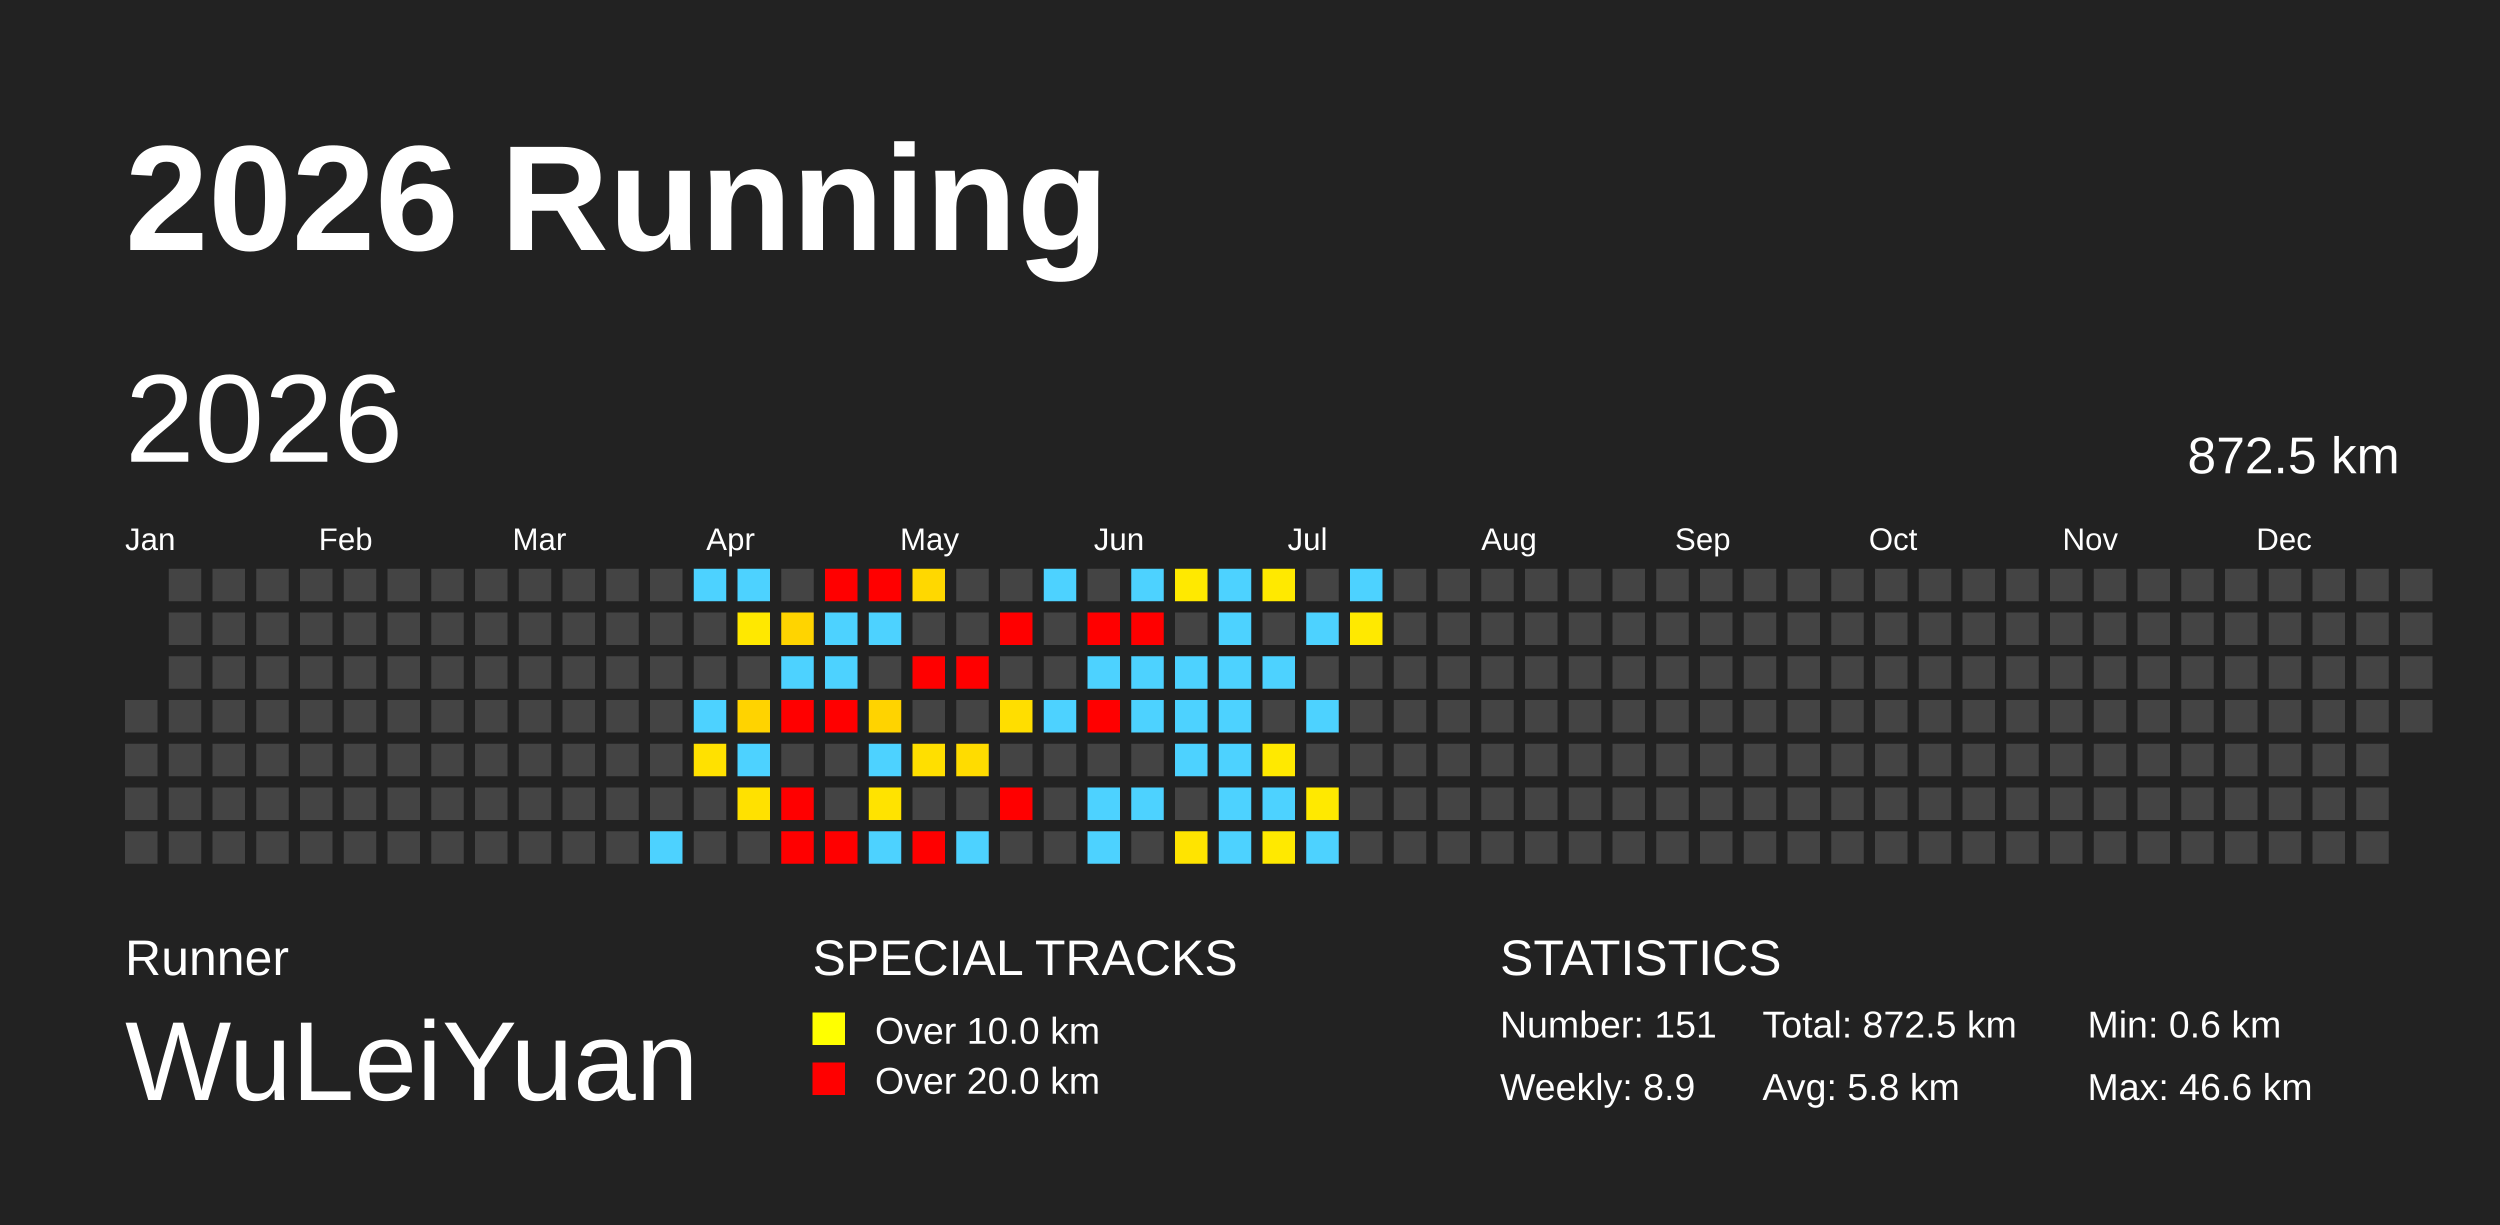
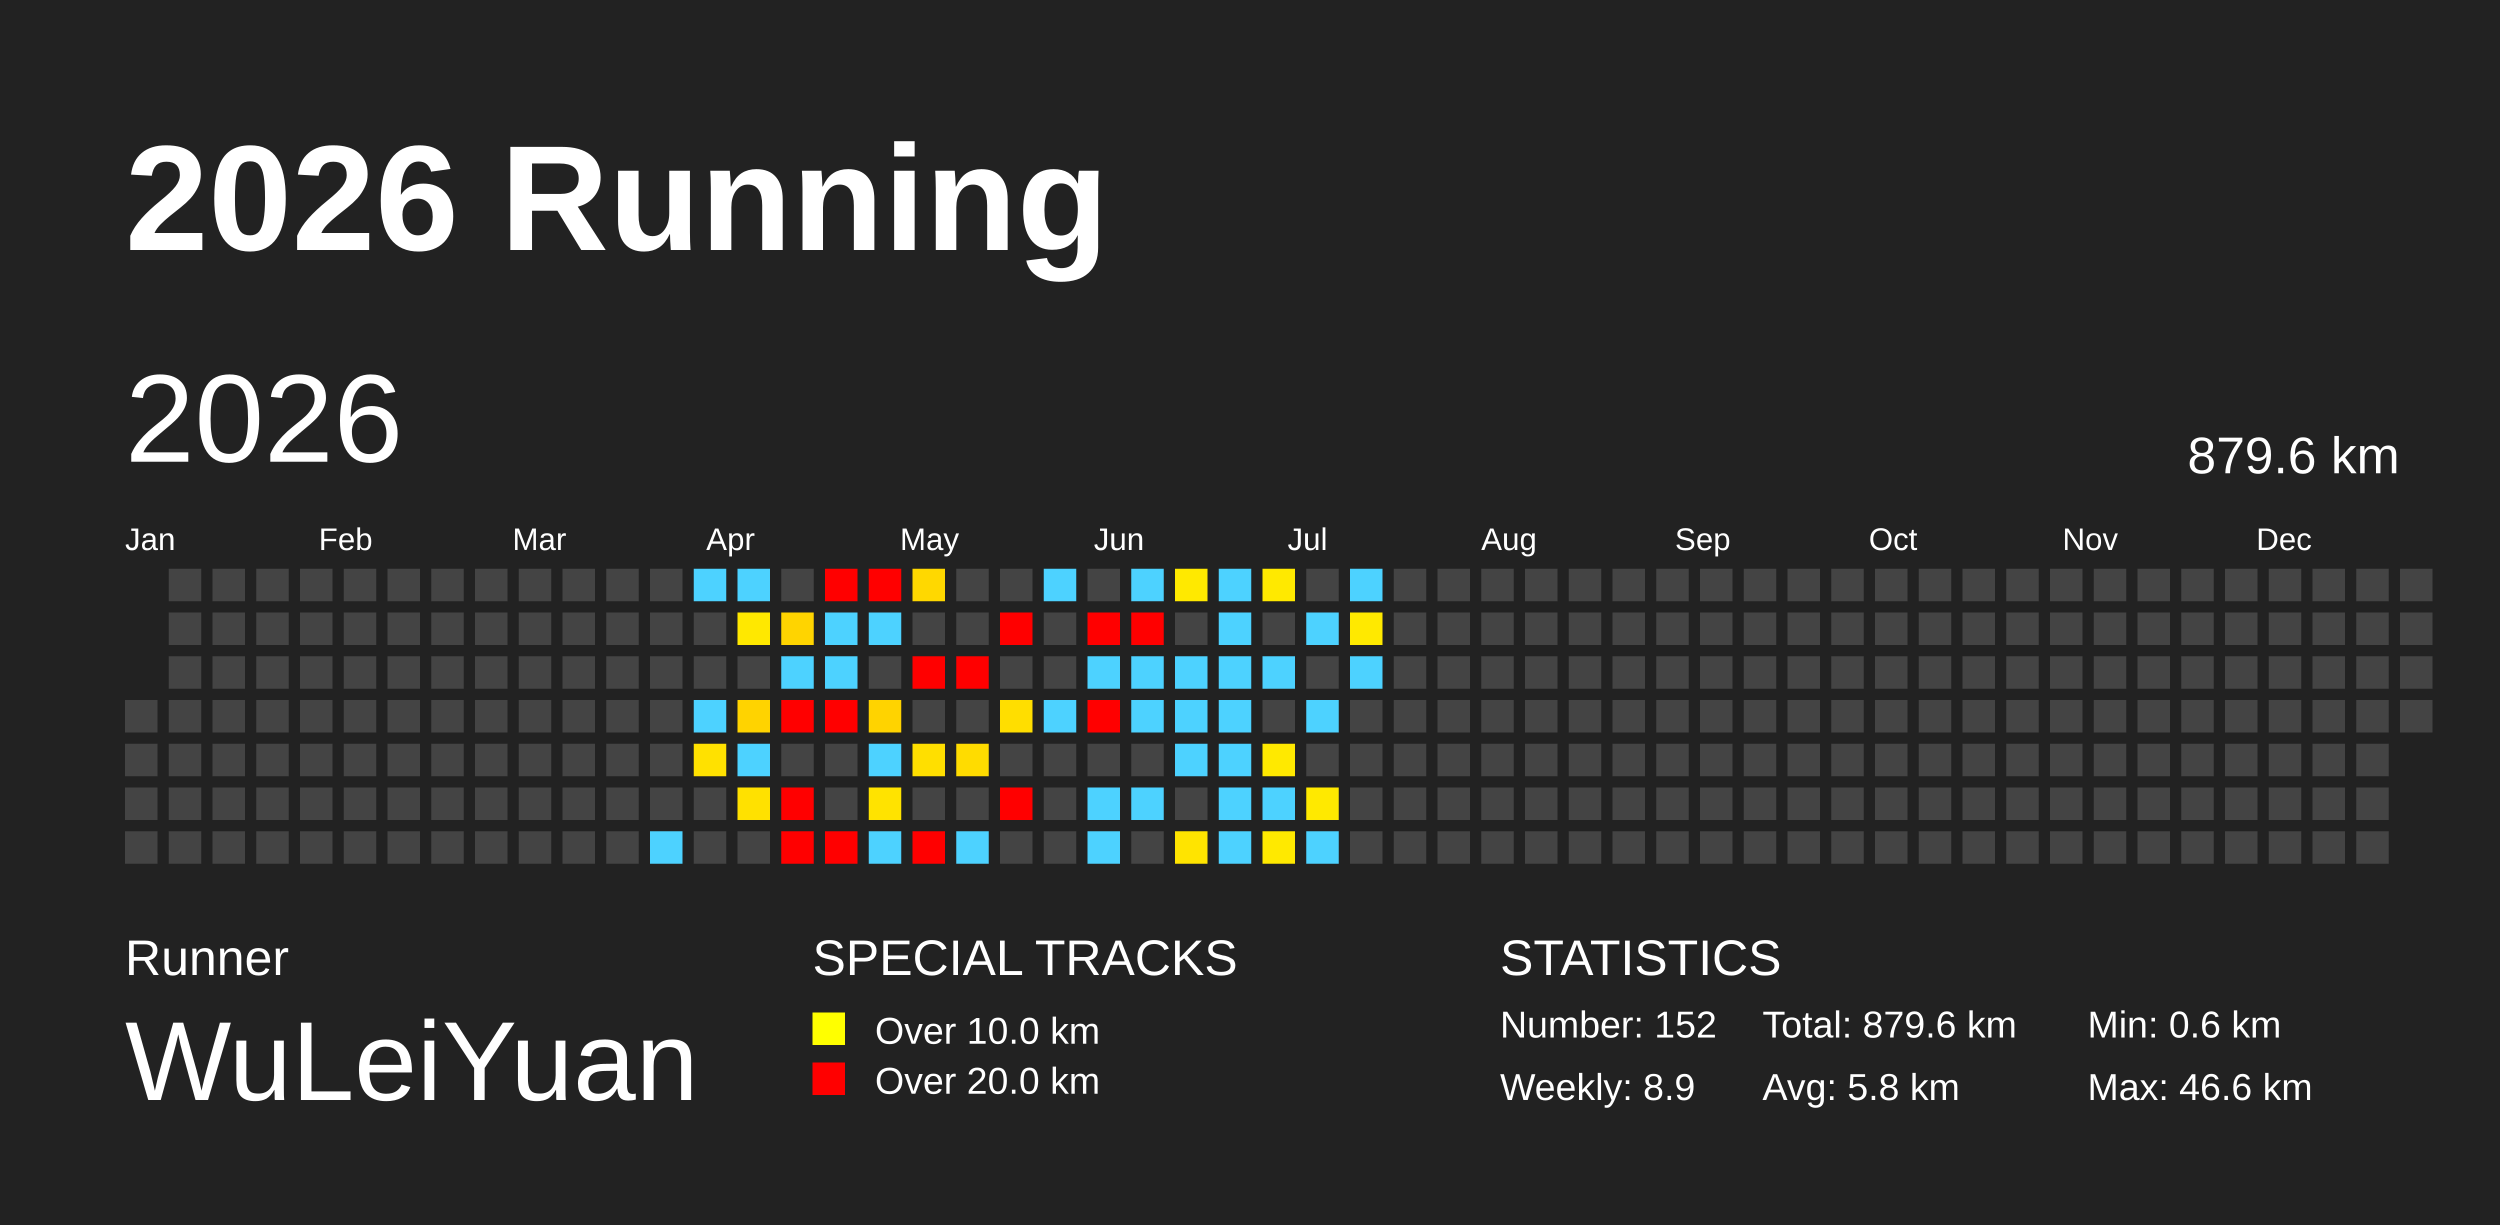
<svg xmlns="http://www.w3.org/2000/svg" baseProfile="full" height="98mm" version="1.1" viewBox="0,0,200,98" width="200mm">
  <defs />
  <rect fill="#222222" height="98" width="200" x="0" y="0" />
  <text fill="#FFFFFF" style="font-size:12px; font-family:Arial; font-weight:bold;" x="10" y="20">2026 Running</text>
  <text fill="#FFFFFF" style="font-size:4px; font-family:Arial" x="10" y="78">Runner</text>
  <text fill="#FFFFFF" style="font-size:9px; font-family:Arial" x="10" y="88">WuLeiYuan</text>
  <text fill="#FFFFFF" style="font-size:4px; font-family:Arial" x="65" y="78">SPECIAL TRACKS</text>
  <rect fill="yellow" height="2.6" width="2.6" x="65" y="81" />
  <text fill="#FFFFFF" style="font-size:3px; font-family:Arial" x="70" y="83.5">Over 10.0 km</text>
  <rect fill="red" height="2.6" width="2.6" x="65" y="85" />
  <text fill="#FFFFFF" style="font-size:3px; font-family:Arial" x="70" y="87.5">Over 20.0 km</text>
  <text fill="#FFFFFF" style="font-size:4px; font-family:Arial" x="120" y="78">STATISTICS</text>
-   <text fill="#FFFFFF" style="font-size:3px; font-family:Arial" x="120" y="83">Number: 151</text>
+   <text fill="#FFFFFF" style="font-size:3px; font-family:Arial" x="120" y="83">Number: 152</text>
  <text fill="#FFFFFF" style="font-size:3px; font-family:Arial" x="120" y="88">Weekly: 8.9</text>
-   <text fill="#FFFFFF" style="font-size:3px; font-family:Arial" x="141" y="83">Total: 872.5 km</text>
+   <text fill="#FFFFFF" style="font-size:3px; font-family:Arial" x="141" y="83">Total: 879.6 km</text>
  <text fill="#FFFFFF" style="font-size:3px; font-family:Arial" x="141" y="88">Avg: 5.8 km</text>
  <text fill="#FFFFFF" style="font-size:3px; font-family:Arial" x="167" y="83">Min: 0.6 km</text>
  <text fill="#FFFFFF" style="font-size:3px; font-family:Arial" x="167" y="88">Max: 46.6 km</text>
  <text dominant-baseline="hanging" fill="#FFFFFF" style="font-size:10.0px; font-family:Arial;" x="10" y="30">2026</text>
-   <text dominant-baseline="hanging" fill="#FFFFFF" style="font-size:4.125px; font-family:Arial;" x="175" y="35">872.5 km</text>
+   <text dominant-baseline="hanging" fill="#FFFFFF" style="font-size:4.125px; font-family:Arial;" x="175" y="35">879.6 km</text>
  <text fill="#FFFFFF" style="font-size:2.5px; font-family:Arial" x="10.0" y="44">Jan</text>
  <text fill="#FFFFFF" style="font-size:2.5px; font-family:Arial" x="25.5" y="44">Feb</text>
  <text fill="#FFFFFF" style="font-size:2.5px; font-family:Arial" x="41.0" y="44">Mar</text>
  <text fill="#FFFFFF" style="font-size:2.5px; font-family:Arial" x="56.5" y="44">Apr</text>
  <text fill="#FFFFFF" style="font-size:2.5px; font-family:Arial" x="72.0" y="44">May</text>
  <text fill="#FFFFFF" style="font-size:2.5px; font-family:Arial" x="87.5" y="44">Jun</text>
  <text fill="#FFFFFF" style="font-size:2.5px; font-family:Arial" x="103.0" y="44">Jul</text>
  <text fill="#FFFFFF" style="font-size:2.5px; font-family:Arial" x="118.5" y="44">Aug</text>
  <text fill="#FFFFFF" style="font-size:2.5px; font-family:Arial" x="134.0" y="44">Sep</text>
  <text fill="#FFFFFF" style="font-size:2.5px; font-family:Arial" x="149.5" y="44">Oct</text>
  <text fill="#FFFFFF" style="font-size:2.5px; font-family:Arial" x="165.0" y="44">Nov</text>
  <text fill="#FFFFFF" style="font-size:2.5px; font-family:Arial" x="180.5" y="44">Dec</text>
  <rect fill="#444444" height="2.6" width="2.6" x="10.0" y="56.0" />
  <rect fill="#444444" height="2.6" width="2.6" x="10.0" y="59.5" />
  <rect fill="#444444" height="2.6" width="2.6" x="10.0" y="63.0" />
  <rect fill="#444444" height="2.6" width="2.6" x="10.0" y="66.5" />
  <rect fill="#444444" height="2.6" width="2.6" x="13.5" y="45.5" />
  <rect fill="#444444" height="2.6" width="2.6" x="13.5" y="49.0" />
  <rect fill="#444444" height="2.6" width="2.6" x="13.5" y="52.5" />
  <rect fill="#444444" height="2.6" width="2.6" x="13.5" y="56.0" />
  <rect fill="#444444" height="2.6" width="2.6" x="13.5" y="59.5" />
  <rect fill="#444444" height="2.6" width="2.6" x="13.5" y="63.0" />
  <rect fill="#444444" height="2.6" width="2.6" x="13.5" y="66.5" />
  <rect fill="#444444" height="2.6" width="2.6" x="17.0" y="45.5" />
  <rect fill="#444444" height="2.6" width="2.6" x="17.0" y="49.0" />
  <rect fill="#444444" height="2.6" width="2.6" x="17.0" y="52.5" />
  <rect fill="#444444" height="2.6" width="2.6" x="17.0" y="56.0" />
  <rect fill="#444444" height="2.6" width="2.6" x="17.0" y="59.5" />
  <rect fill="#444444" height="2.6" width="2.6" x="17.0" y="63.0" />
  <rect fill="#444444" height="2.6" width="2.6" x="17.0" y="66.5" />
  <rect fill="#444444" height="2.6" width="2.6" x="20.5" y="45.5" />
  <rect fill="#444444" height="2.6" width="2.6" x="20.5" y="49.0" />
  <rect fill="#444444" height="2.6" width="2.6" x="20.5" y="52.5" />
  <rect fill="#444444" height="2.6" width="2.6" x="20.5" y="56.0" />
  <rect fill="#444444" height="2.6" width="2.6" x="20.5" y="59.5" />
  <rect fill="#444444" height="2.6" width="2.6" x="20.5" y="63.0" />
  <rect fill="#444444" height="2.6" width="2.6" x="20.5" y="66.5" />
  <rect fill="#444444" height="2.6" width="2.6" x="24.0" y="45.5" />
  <rect fill="#444444" height="2.6" width="2.6" x="24.0" y="49.0" />
  <rect fill="#444444" height="2.6" width="2.6" x="24.0" y="52.5" />
  <rect fill="#444444" height="2.6" width="2.6" x="24.0" y="56.0" />
  <rect fill="#444444" height="2.6" width="2.6" x="24.0" y="59.5" />
  <rect fill="#444444" height="2.6" width="2.6" x="24.0" y="63.0" />
  <rect fill="#444444" height="2.6" width="2.6" x="24.0" y="66.5" />
  <rect fill="#444444" height="2.6" width="2.6" x="27.5" y="45.5" />
  <rect fill="#444444" height="2.6" width="2.6" x="27.5" y="49.0" />
  <rect fill="#444444" height="2.6" width="2.6" x="27.5" y="52.5" />
  <rect fill="#444444" height="2.6" width="2.6" x="27.5" y="56.0" />
  <rect fill="#444444" height="2.6" width="2.6" x="27.5" y="59.5" />
  <rect fill="#444444" height="2.6" width="2.6" x="27.5" y="63.0" />
  <rect fill="#444444" height="2.6" width="2.6" x="27.5" y="66.5" />
  <rect fill="#444444" height="2.6" width="2.6" x="31.0" y="45.5" />
  <rect fill="#444444" height="2.6" width="2.6" x="31.0" y="49.0" />
  <rect fill="#444444" height="2.6" width="2.6" x="31.0" y="52.5" />
  <rect fill="#444444" height="2.6" width="2.6" x="31.0" y="56.0" />
  <rect fill="#444444" height="2.6" width="2.6" x="31.0" y="59.5" />
  <rect fill="#444444" height="2.6" width="2.6" x="31.0" y="63.0" />
  <rect fill="#444444" height="2.6" width="2.6" x="31.0" y="66.5" />
  <rect fill="#444444" height="2.6" width="2.6" x="34.5" y="45.5" />
  <rect fill="#444444" height="2.6" width="2.6" x="34.5" y="49.0" />
  <rect fill="#444444" height="2.6" width="2.6" x="34.5" y="52.5" />
  <rect fill="#444444" height="2.6" width="2.6" x="34.5" y="56.0" />
  <rect fill="#444444" height="2.6" width="2.6" x="34.5" y="59.5" />
  <rect fill="#444444" height="2.6" width="2.6" x="34.5" y="63.0" />
  <rect fill="#444444" height="2.6" width="2.6" x="34.5" y="66.5" />
  <rect fill="#444444" height="2.6" width="2.6" x="38.0" y="45.5" />
  <rect fill="#444444" height="2.6" width="2.6" x="38.0" y="49.0" />
  <rect fill="#444444" height="2.6" width="2.6" x="38.0" y="52.5" />
  <rect fill="#444444" height="2.6" width="2.6" x="38.0" y="56.0" />
  <rect fill="#444444" height="2.6" width="2.6" x="38.0" y="59.5" />
  <rect fill="#444444" height="2.6" width="2.6" x="38.0" y="63.0" />
  <rect fill="#444444" height="2.6" width="2.6" x="38.0" y="66.5" />
  <rect fill="#444444" height="2.6" width="2.6" x="41.5" y="45.5" />
  <rect fill="#444444" height="2.6" width="2.6" x="41.5" y="49.0" />
  <rect fill="#444444" height="2.6" width="2.6" x="41.5" y="52.5" />
  <rect fill="#444444" height="2.6" width="2.6" x="41.5" y="56.0" />
  <rect fill="#444444" height="2.6" width="2.6" x="41.5" y="59.5" />
  <rect fill="#444444" height="2.6" width="2.6" x="41.5" y="63.0" />
  <rect fill="#444444" height="2.6" width="2.6" x="41.5" y="66.5" />
  <rect fill="#444444" height="2.6" width="2.6" x="45.0" y="45.5" />
  <rect fill="#444444" height="2.6" width="2.6" x="45.0" y="49.0" />
  <rect fill="#444444" height="2.6" width="2.6" x="45.0" y="52.5" />
  <rect fill="#444444" height="2.6" width="2.6" x="45.0" y="56.0" />
  <rect fill="#444444" height="2.6" width="2.6" x="45.0" y="59.5" />
  <rect fill="#444444" height="2.6" width="2.6" x="45.0" y="63.0" />
  <rect fill="#444444" height="2.6" width="2.6" x="45.0" y="66.5" />
  <rect fill="#444444" height="2.6" width="2.6" x="48.5" y="45.5" />
  <rect fill="#444444" height="2.6" width="2.6" x="48.5" y="49.0" />
  <rect fill="#444444" height="2.6" width="2.6" x="48.5" y="52.5" />
  <rect fill="#444444" height="2.6" width="2.6" x="48.5" y="56.0" />
  <rect fill="#444444" height="2.6" width="2.6" x="48.5" y="59.5" />
  <rect fill="#444444" height="2.6" width="2.6" x="48.5" y="63.0" />
  <rect fill="#444444" height="2.6" width="2.6" x="48.5" y="66.5" />
  <rect fill="#444444" height="2.6" width="2.6" x="52.0" y="45.5" />
  <rect fill="#444444" height="2.6" width="2.6" x="52.0" y="49.0" />
  <rect fill="#444444" height="2.6" width="2.6" x="52.0" y="52.5" />
  <rect fill="#444444" height="2.6" width="2.6" x="52.0" y="56.0" />
  <rect fill="#444444" height="2.6" width="2.6" x="52.0" y="59.5" />
  <rect fill="#444444" height="2.6" width="2.6" x="52.0" y="63.0" />
  <rect fill="#4dd2ff" height="2.6" width="2.6" x="52.0" y="66.5" />
  <rect fill="#4dd2ff" height="2.6" width="2.6" x="55.5" y="45.5" />
  <rect fill="#444444" height="2.6" width="2.6" x="55.5" y="49.0" />
  <rect fill="#444444" height="2.6" width="2.6" x="55.5" y="52.5" />
  <rect fill="#4dd2ff" height="2.6" width="2.6" x="55.5" y="56.0" />
  <rect fill="#ffe100" height="2.6" width="2.6" x="55.5" y="59.5" />
  <rect fill="#444444" height="2.6" width="2.6" x="55.5" y="63.0" />
  <rect fill="#444444" height="2.6" width="2.6" x="55.5" y="66.5" />
  <rect fill="#4dd2ff" height="2.6" width="2.6" x="59.0" y="45.5" />
  <rect fill="#ffe800" height="2.6" width="2.6" x="59.0" y="49.0" />
  <rect fill="#444444" height="2.6" width="2.6" x="59.0" y="52.5" />
  <rect fill="#ffd300" height="2.6" width="2.6" x="59.0" y="56.0" />
  <rect fill="#4dd2ff" height="2.6" width="2.6" x="59.0" y="59.5" />
  <rect fill="#ffe100" height="2.6" width="2.6" x="59.0" y="63.0" />
  <rect fill="#444444" height="2.6" width="2.6" x="59.0" y="66.5" />
  <rect fill="#444444" height="2.6" width="2.6" x="62.5" y="45.5" />
  <rect fill="#ffd400" height="2.6" width="2.6" x="62.5" y="49.0" />
  <rect fill="#4dd2ff" height="2.6" width="2.6" x="62.5" y="52.5" />
  <rect fill="red" height="2.6" width="2.6" x="62.5" y="56.0" />
  <rect fill="#444444" height="2.6" width="2.6" x="62.5" y="59.5" />
  <rect fill="red" height="2.6" width="2.6" x="62.5" y="63.0" />
  <rect fill="red" height="2.6" width="2.6" x="62.5" y="66.5" />
  <rect fill="red" height="2.6" width="2.6" x="66.0" y="45.5" />
  <rect fill="#4dd2ff" height="2.6" width="2.6" x="66.0" y="49.0" />
  <rect fill="#4dd2ff" height="2.6" width="2.6" x="66.0" y="52.5" />
  <rect fill="red" height="2.6" width="2.6" x="66.0" y="56.0" />
  <rect fill="#444444" height="2.6" width="2.6" x="66.0" y="59.5" />
  <rect fill="#444444" height="2.6" width="2.6" x="66.0" y="63.0" />
  <rect fill="red" height="2.6" width="2.6" x="66.0" y="66.5" />
  <rect fill="red" height="2.6" width="2.6" x="69.5" y="45.5" />
  <rect fill="#4dd2ff" height="2.6" width="2.6" x="69.5" y="49.0" />
  <rect fill="#444444" height="2.6" width="2.6" x="69.5" y="52.5" />
  <rect fill="#ffd300" height="2.6" width="2.6" x="69.5" y="56.0" />
  <rect fill="#4dd2ff" height="2.6" width="2.6" x="69.5" y="59.5" />
  <rect fill="#ffe300" height="2.6" width="2.6" x="69.5" y="63.0" />
  <rect fill="#4dd2ff" height="2.6" width="2.6" x="69.5" y="66.5" />
  <rect fill="#ffd800" height="2.6" width="2.6" x="73.0" y="45.5" />
  <rect fill="#444444" height="2.6" width="2.6" x="73.0" y="49.0" />
  <rect fill="red" height="2.6" width="2.6" x="73.0" y="52.5" />
  <rect fill="#444444" height="2.6" width="2.6" x="73.0" y="56.0" />
  <rect fill="#ffdf00" height="2.6" width="2.6" x="73.0" y="59.5" />
  <rect fill="#444444" height="2.6" width="2.6" x="73.0" y="63.0" />
  <rect fill="red" height="2.6" width="2.6" x="73.0" y="66.5" />
  <rect fill="#444444" height="2.6" width="2.6" x="76.5" y="45.5" />
  <rect fill="#444444" height="2.6" width="2.6" x="76.5" y="49.0" />
  <rect fill="red" height="2.6" width="2.6" x="76.5" y="52.5" />
  <rect fill="#444444" height="2.6" width="2.6" x="76.5" y="56.0" />
  <rect fill="#ffdc00" height="2.6" width="2.6" x="76.5" y="59.5" />
  <rect fill="#444444" height="2.6" width="2.6" x="76.5" y="63.0" />
  <rect fill="#4dd2ff" height="2.6" width="2.6" x="76.5" y="66.5" />
  <rect fill="#444444" height="2.6" width="2.6" x="80.0" y="45.5" />
  <rect fill="red" height="2.6" width="2.6" x="80.0" y="49.0" />
  <rect fill="#444444" height="2.6" width="2.6" x="80.0" y="52.5" />
  <rect fill="#ffde00" height="2.6" width="2.6" x="80.0" y="56.0" />
  <rect fill="#444444" height="2.6" width="2.6" x="80.0" y="59.5" />
  <rect fill="red" height="2.6" width="2.6" x="80.0" y="63.0" />
  <rect fill="#444444" height="2.6" width="2.6" x="80.0" y="66.5" />
  <rect fill="#4dd2ff" height="2.6" width="2.6" x="83.5" y="45.5" />
  <rect fill="#444444" height="2.6" width="2.6" x="83.5" y="49.0" />
  <rect fill="#444444" height="2.6" width="2.6" x="83.5" y="52.5" />
  <rect fill="#4dd2ff" height="2.6" width="2.6" x="83.5" y="56.0" />
  <rect fill="#444444" height="2.6" width="2.6" x="83.5" y="59.5" />
  <rect fill="#444444" height="2.6" width="2.6" x="83.5" y="63.0" />
  <rect fill="#444444" height="2.6" width="2.6" x="83.5" y="66.5" />
  <rect fill="#444444" height="2.6" width="2.6" x="87.0" y="45.5" />
  <rect fill="red" height="2.6" width="2.6" x="87.0" y="49.0" />
  <rect fill="#4dd2ff" height="2.6" width="2.6" x="87.0" y="52.5" />
  <rect fill="red" height="2.6" width="2.6" x="87.0" y="56.0" />
  <rect fill="#444444" height="2.6" width="2.6" x="87.0" y="59.5" />
  <rect fill="#4dd2ff" height="2.6" width="2.6" x="87.0" y="63.0" />
  <rect fill="#4dd2ff" height="2.6" width="2.6" x="87.0" y="66.5" />
  <rect fill="#4dd2ff" height="2.6" width="2.6" x="90.5" y="45.5" />
  <rect fill="red" height="2.6" width="2.6" x="90.5" y="49.0" />
  <rect fill="#4dd2ff" height="2.6" width="2.6" x="90.5" y="52.5" />
  <rect fill="#4dd2ff" height="2.6" width="2.6" x="90.5" y="56.0" />
  <rect fill="#444444" height="2.6" width="2.6" x="90.5" y="59.5" />
  <rect fill="#4dd2ff" height="2.6" width="2.6" x="90.5" y="63.0" />
  <rect fill="#444444" height="2.6" width="2.6" x="90.5" y="66.5" />
  <rect fill="#ffe900" height="2.6" width="2.6" x="94.0" y="45.5" />
  <rect fill="#444444" height="2.6" width="2.6" x="94.0" y="49.0" />
  <rect fill="#4dd2ff" height="2.6" width="2.6" x="94.0" y="52.5" />
  <rect fill="#4dd2ff" height="2.6" width="2.6" x="94.0" y="56.0" />
  <rect fill="#4dd2ff" height="2.6" width="2.6" x="94.0" y="59.5" />
  <rect fill="#444444" height="2.6" width="2.6" x="94.0" y="63.0" />
  <rect fill="#ffe400" height="2.6" width="2.6" x="94.0" y="66.5" />
  <rect fill="#4dd2ff" height="2.6" width="2.6" x="97.5" y="45.5" />
  <rect fill="#4dd2ff" height="2.6" width="2.6" x="97.5" y="49.0" />
  <rect fill="#4dd2ff" height="2.6" width="2.6" x="97.5" y="52.5" />
  <rect fill="#4dd2ff" height="2.6" width="2.6" x="97.5" y="56.0" />
  <rect fill="#4dd2ff" height="2.6" width="2.6" x="97.5" y="59.5" />
  <rect fill="#4dd2ff" height="2.6" width="2.6" x="97.5" y="63.0" />
  <rect fill="#4dd2ff" height="2.6" width="2.6" x="97.5" y="66.5" />
  <rect fill="#ffe900" height="2.6" width="2.6" x="101.0" y="45.5" />
  <rect fill="#444444" height="2.6" width="2.6" x="101.0" y="49.0" />
  <rect fill="#4dd2ff" height="2.6" width="2.6" x="101.0" y="52.5" />
  <rect fill="#444444" height="2.6" width="2.6" x="101.0" y="56.0" />
  <rect fill="#ffe900" height="2.6" width="2.6" x="101.0" y="59.5" />
  <rect fill="#4dd2ff" height="2.6" width="2.6" x="101.0" y="63.0" />
  <rect fill="#ffe900" height="2.6" width="2.6" x="101.0" y="66.5" />
  <rect fill="#444444" height="2.6" width="2.6" x="104.5" y="45.5" />
  <rect fill="#4dd2ff" height="2.6" width="2.6" x="104.5" y="49.0" />
  <rect fill="#444444" height="2.6" width="2.6" x="104.5" y="52.5" />
  <rect fill="#4dd2ff" height="2.6" width="2.6" x="104.5" y="56.0" />
  <rect fill="#444444" height="2.6" width="2.6" x="104.5" y="59.5" />
  <rect fill="#ffe900" height="2.6" width="2.6" x="104.5" y="63.0" />
  <rect fill="#4dd2ff" height="2.6" width="2.6" x="104.5" y="66.5" />
  <rect fill="#4dd2ff" height="2.6" width="2.6" x="108.0" y="45.5" />
  <rect fill="#ffe900" height="2.6" width="2.6" x="108.0" y="49.0" />
-   <rect fill="#444444" height="2.6" width="2.6" x="108.0" y="52.5" />
+   <rect fill="#4dd2ff" height="2.6" width="2.6" x="108.0" y="52.5" />
  <rect fill="#444444" height="2.6" width="2.6" x="108.0" y="56.0" />
  <rect fill="#444444" height="2.6" width="2.6" x="108.0" y="59.5" />
  <rect fill="#444444" height="2.6" width="2.6" x="108.0" y="63.0" />
  <rect fill="#444444" height="2.6" width="2.6" x="108.0" y="66.5" />
  <rect fill="#444444" height="2.6" width="2.6" x="111.5" y="45.5" />
  <rect fill="#444444" height="2.6" width="2.6" x="111.5" y="49.0" />
  <rect fill="#444444" height="2.6" width="2.6" x="111.5" y="52.5" />
  <rect fill="#444444" height="2.6" width="2.6" x="111.5" y="56.0" />
  <rect fill="#444444" height="2.6" width="2.6" x="111.5" y="59.5" />
  <rect fill="#444444" height="2.6" width="2.6" x="111.5" y="63.0" />
  <rect fill="#444444" height="2.6" width="2.6" x="111.5" y="66.5" />
  <rect fill="#444444" height="2.6" width="2.6" x="115.0" y="45.5" />
  <rect fill="#444444" height="2.6" width="2.6" x="115.0" y="49.0" />
  <rect fill="#444444" height="2.6" width="2.6" x="115.0" y="52.5" />
  <rect fill="#444444" height="2.6" width="2.6" x="115.0" y="56.0" />
  <rect fill="#444444" height="2.6" width="2.6" x="115.0" y="59.5" />
  <rect fill="#444444" height="2.6" width="2.6" x="115.0" y="63.0" />
  <rect fill="#444444" height="2.6" width="2.6" x="115.0" y="66.5" />
  <rect fill="#444444" height="2.6" width="2.6" x="118.5" y="45.5" />
  <rect fill="#444444" height="2.6" width="2.6" x="118.5" y="49.0" />
  <rect fill="#444444" height="2.6" width="2.6" x="118.5" y="52.5" />
  <rect fill="#444444" height="2.6" width="2.6" x="118.5" y="56.0" />
  <rect fill="#444444" height="2.6" width="2.6" x="118.5" y="59.5" />
  <rect fill="#444444" height="2.6" width="2.6" x="118.5" y="63.0" />
  <rect fill="#444444" height="2.6" width="2.6" x="118.5" y="66.5" />
  <rect fill="#444444" height="2.6" width="2.6" x="122.0" y="45.5" />
  <rect fill="#444444" height="2.6" width="2.6" x="122.0" y="49.0" />
  <rect fill="#444444" height="2.6" width="2.6" x="122.0" y="52.5" />
  <rect fill="#444444" height="2.6" width="2.6" x="122.0" y="56.0" />
  <rect fill="#444444" height="2.6" width="2.6" x="122.0" y="59.5" />
  <rect fill="#444444" height="2.6" width="2.6" x="122.0" y="63.0" />
  <rect fill="#444444" height="2.6" width="2.6" x="122.0" y="66.5" />
  <rect fill="#444444" height="2.6" width="2.6" x="125.5" y="45.5" />
  <rect fill="#444444" height="2.6" width="2.6" x="125.5" y="49.0" />
  <rect fill="#444444" height="2.6" width="2.6" x="125.5" y="52.5" />
  <rect fill="#444444" height="2.6" width="2.6" x="125.5" y="56.0" />
  <rect fill="#444444" height="2.6" width="2.6" x="125.5" y="59.5" />
  <rect fill="#444444" height="2.6" width="2.6" x="125.5" y="63.0" />
  <rect fill="#444444" height="2.6" width="2.6" x="125.5" y="66.5" />
  <rect fill="#444444" height="2.6" width="2.6" x="129.0" y="45.5" />
  <rect fill="#444444" height="2.6" width="2.6" x="129.0" y="49.0" />
  <rect fill="#444444" height="2.6" width="2.6" x="129.0" y="52.5" />
  <rect fill="#444444" height="2.6" width="2.6" x="129.0" y="56.0" />
  <rect fill="#444444" height="2.6" width="2.6" x="129.0" y="59.5" />
  <rect fill="#444444" height="2.6" width="2.6" x="129.0" y="63.0" />
  <rect fill="#444444" height="2.6" width="2.6" x="129.0" y="66.5" />
  <rect fill="#444444" height="2.6" width="2.6" x="132.5" y="45.5" />
  <rect fill="#444444" height="2.6" width="2.6" x="132.5" y="49.0" />
  <rect fill="#444444" height="2.6" width="2.6" x="132.5" y="52.5" />
  <rect fill="#444444" height="2.6" width="2.6" x="132.5" y="56.0" />
  <rect fill="#444444" height="2.6" width="2.6" x="132.5" y="59.5" />
  <rect fill="#444444" height="2.6" width="2.6" x="132.5" y="63.0" />
  <rect fill="#444444" height="2.6" width="2.6" x="132.5" y="66.5" />
  <rect fill="#444444" height="2.6" width="2.6" x="136.0" y="45.5" />
  <rect fill="#444444" height="2.6" width="2.6" x="136.0" y="49.0" />
  <rect fill="#444444" height="2.6" width="2.6" x="136.0" y="52.5" />
  <rect fill="#444444" height="2.6" width="2.6" x="136.0" y="56.0" />
  <rect fill="#444444" height="2.6" width="2.6" x="136.0" y="59.5" />
  <rect fill="#444444" height="2.6" width="2.6" x="136.0" y="63.0" />
  <rect fill="#444444" height="2.6" width="2.6" x="136.0" y="66.5" />
  <rect fill="#444444" height="2.6" width="2.6" x="139.5" y="45.5" />
  <rect fill="#444444" height="2.6" width="2.6" x="139.5" y="49.0" />
  <rect fill="#444444" height="2.6" width="2.6" x="139.5" y="52.5" />
  <rect fill="#444444" height="2.6" width="2.6" x="139.5" y="56.0" />
  <rect fill="#444444" height="2.6" width="2.6" x="139.5" y="59.5" />
  <rect fill="#444444" height="2.6" width="2.6" x="139.5" y="63.0" />
  <rect fill="#444444" height="2.6" width="2.6" x="139.5" y="66.5" />
  <rect fill="#444444" height="2.6" width="2.6" x="143.0" y="45.5" />
  <rect fill="#444444" height="2.6" width="2.6" x="143.0" y="49.0" />
  <rect fill="#444444" height="2.6" width="2.6" x="143.0" y="52.5" />
  <rect fill="#444444" height="2.6" width="2.6" x="143.0" y="56.0" />
  <rect fill="#444444" height="2.6" width="2.6" x="143.0" y="59.5" />
  <rect fill="#444444" height="2.6" width="2.6" x="143.0" y="63.0" />
  <rect fill="#444444" height="2.6" width="2.6" x="143.0" y="66.5" />
  <rect fill="#444444" height="2.6" width="2.6" x="146.5" y="45.5" />
  <rect fill="#444444" height="2.6" width="2.6" x="146.5" y="49.0" />
  <rect fill="#444444" height="2.6" width="2.6" x="146.5" y="52.5" />
  <rect fill="#444444" height="2.6" width="2.6" x="146.5" y="56.0" />
  <rect fill="#444444" height="2.6" width="2.6" x="146.5" y="59.5" />
  <rect fill="#444444" height="2.6" width="2.6" x="146.5" y="63.0" />
  <rect fill="#444444" height="2.6" width="2.6" x="146.5" y="66.5" />
  <rect fill="#444444" height="2.6" width="2.6" x="150.0" y="45.5" />
  <rect fill="#444444" height="2.6" width="2.6" x="150.0" y="49.0" />
  <rect fill="#444444" height="2.6" width="2.6" x="150.0" y="52.5" />
  <rect fill="#444444" height="2.6" width="2.6" x="150.0" y="56.0" />
  <rect fill="#444444" height="2.6" width="2.6" x="150.0" y="59.5" />
  <rect fill="#444444" height="2.6" width="2.6" x="150.0" y="63.0" />
  <rect fill="#444444" height="2.6" width="2.6" x="150.0" y="66.5" />
  <rect fill="#444444" height="2.6" width="2.6" x="153.5" y="45.5" />
  <rect fill="#444444" height="2.6" width="2.6" x="153.5" y="49.0" />
  <rect fill="#444444" height="2.6" width="2.6" x="153.5" y="52.5" />
  <rect fill="#444444" height="2.6" width="2.6" x="153.5" y="56.0" />
  <rect fill="#444444" height="2.6" width="2.6" x="153.5" y="59.5" />
  <rect fill="#444444" height="2.6" width="2.6" x="153.5" y="63.0" />
  <rect fill="#444444" height="2.6" width="2.6" x="153.5" y="66.5" />
  <rect fill="#444444" height="2.6" width="2.6" x="157.0" y="45.5" />
  <rect fill="#444444" height="2.6" width="2.6" x="157.0" y="49.0" />
  <rect fill="#444444" height="2.6" width="2.6" x="157.0" y="52.5" />
  <rect fill="#444444" height="2.6" width="2.6" x="157.0" y="56.0" />
  <rect fill="#444444" height="2.6" width="2.6" x="157.0" y="59.5" />
  <rect fill="#444444" height="2.6" width="2.6" x="157.0" y="63.0" />
  <rect fill="#444444" height="2.6" width="2.6" x="157.0" y="66.5" />
  <rect fill="#444444" height="2.6" width="2.6" x="160.5" y="45.5" />
  <rect fill="#444444" height="2.6" width="2.6" x="160.5" y="49.0" />
  <rect fill="#444444" height="2.6" width="2.6" x="160.5" y="52.5" />
  <rect fill="#444444" height="2.6" width="2.6" x="160.5" y="56.0" />
  <rect fill="#444444" height="2.6" width="2.6" x="160.5" y="59.5" />
  <rect fill="#444444" height="2.6" width="2.6" x="160.5" y="63.0" />
  <rect fill="#444444" height="2.6" width="2.6" x="160.5" y="66.5" />
  <rect fill="#444444" height="2.6" width="2.6" x="164.0" y="45.5" />
  <rect fill="#444444" height="2.6" width="2.6" x="164.0" y="49.0" />
  <rect fill="#444444" height="2.6" width="2.6" x="164.0" y="52.5" />
  <rect fill="#444444" height="2.6" width="2.6" x="164.0" y="56.0" />
  <rect fill="#444444" height="2.6" width="2.6" x="164.0" y="59.5" />
  <rect fill="#444444" height="2.6" width="2.6" x="164.0" y="63.0" />
  <rect fill="#444444" height="2.6" width="2.6" x="164.0" y="66.5" />
  <rect fill="#444444" height="2.6" width="2.6" x="167.5" y="45.5" />
  <rect fill="#444444" height="2.6" width="2.6" x="167.5" y="49.0" />
  <rect fill="#444444" height="2.6" width="2.6" x="167.5" y="52.5" />
  <rect fill="#444444" height="2.6" width="2.6" x="167.5" y="56.0" />
  <rect fill="#444444" height="2.6" width="2.6" x="167.5" y="59.5" />
  <rect fill="#444444" height="2.6" width="2.6" x="167.5" y="63.0" />
  <rect fill="#444444" height="2.6" width="2.6" x="167.5" y="66.5" />
  <rect fill="#444444" height="2.6" width="2.6" x="171.0" y="45.5" />
  <rect fill="#444444" height="2.6" width="2.6" x="171.0" y="49.0" />
  <rect fill="#444444" height="2.6" width="2.6" x="171.0" y="52.5" />
  <rect fill="#444444" height="2.6" width="2.6" x="171.0" y="56.0" />
  <rect fill="#444444" height="2.6" width="2.6" x="171.0" y="59.5" />
  <rect fill="#444444" height="2.6" width="2.6" x="171.0" y="63.0" />
  <rect fill="#444444" height="2.6" width="2.6" x="171.0" y="66.5" />
  <rect fill="#444444" height="2.6" width="2.6" x="174.5" y="45.5" />
  <rect fill="#444444" height="2.6" width="2.6" x="174.5" y="49.0" />
  <rect fill="#444444" height="2.6" width="2.6" x="174.5" y="52.5" />
  <rect fill="#444444" height="2.6" width="2.6" x="174.5" y="56.0" />
  <rect fill="#444444" height="2.6" width="2.6" x="174.5" y="59.5" />
  <rect fill="#444444" height="2.6" width="2.6" x="174.5" y="63.0" />
  <rect fill="#444444" height="2.6" width="2.6" x="174.5" y="66.5" />
  <rect fill="#444444" height="2.6" width="2.6" x="178.0" y="45.5" />
  <rect fill="#444444" height="2.6" width="2.6" x="178.0" y="49.0" />
  <rect fill="#444444" height="2.6" width="2.6" x="178.0" y="52.5" />
  <rect fill="#444444" height="2.6" width="2.6" x="178.0" y="56.0" />
  <rect fill="#444444" height="2.6" width="2.6" x="178.0" y="59.5" />
  <rect fill="#444444" height="2.6" width="2.6" x="178.0" y="63.0" />
  <rect fill="#444444" height="2.6" width="2.6" x="178.0" y="66.5" />
  <rect fill="#444444" height="2.6" width="2.6" x="181.5" y="45.5" />
  <rect fill="#444444" height="2.6" width="2.6" x="181.5" y="49.0" />
  <rect fill="#444444" height="2.6" width="2.6" x="181.5" y="52.5" />
  <rect fill="#444444" height="2.6" width="2.6" x="181.5" y="56.0" />
  <rect fill="#444444" height="2.6" width="2.6" x="181.5" y="59.5" />
  <rect fill="#444444" height="2.6" width="2.6" x="181.5" y="63.0" />
  <rect fill="#444444" height="2.6" width="2.6" x="181.5" y="66.5" />
  <rect fill="#444444" height="2.6" width="2.6" x="185.0" y="45.5" />
  <rect fill="#444444" height="2.6" width="2.6" x="185.0" y="49.0" />
  <rect fill="#444444" height="2.6" width="2.6" x="185.0" y="52.5" />
  <rect fill="#444444" height="2.6" width="2.6" x="185.0" y="56.0" />
  <rect fill="#444444" height="2.6" width="2.6" x="185.0" y="59.5" />
  <rect fill="#444444" height="2.6" width="2.6" x="185.0" y="63.0" />
  <rect fill="#444444" height="2.6" width="2.6" x="185.0" y="66.5" />
  <rect fill="#444444" height="2.6" width="2.6" x="188.5" y="45.5" />
  <rect fill="#444444" height="2.6" width="2.6" x="188.5" y="49.0" />
  <rect fill="#444444" height="2.6" width="2.6" x="188.5" y="52.5" />
  <rect fill="#444444" height="2.6" width="2.6" x="188.5" y="56.0" />
  <rect fill="#444444" height="2.6" width="2.6" x="188.5" y="59.5" />
  <rect fill="#444444" height="2.6" width="2.6" x="188.5" y="63.0" />
  <rect fill="#444444" height="2.6" width="2.6" x="188.5" y="66.5" />
  <rect fill="#444444" height="2.6" width="2.6" x="192.0" y="45.5" />
  <rect fill="#444444" height="2.6" width="2.6" x="192.0" y="49.0" />
  <rect fill="#444444" height="2.6" width="2.6" x="192.0" y="52.5" />
  <rect fill="#444444" height="2.6" width="2.6" x="192.0" y="56.0" />
</svg>
